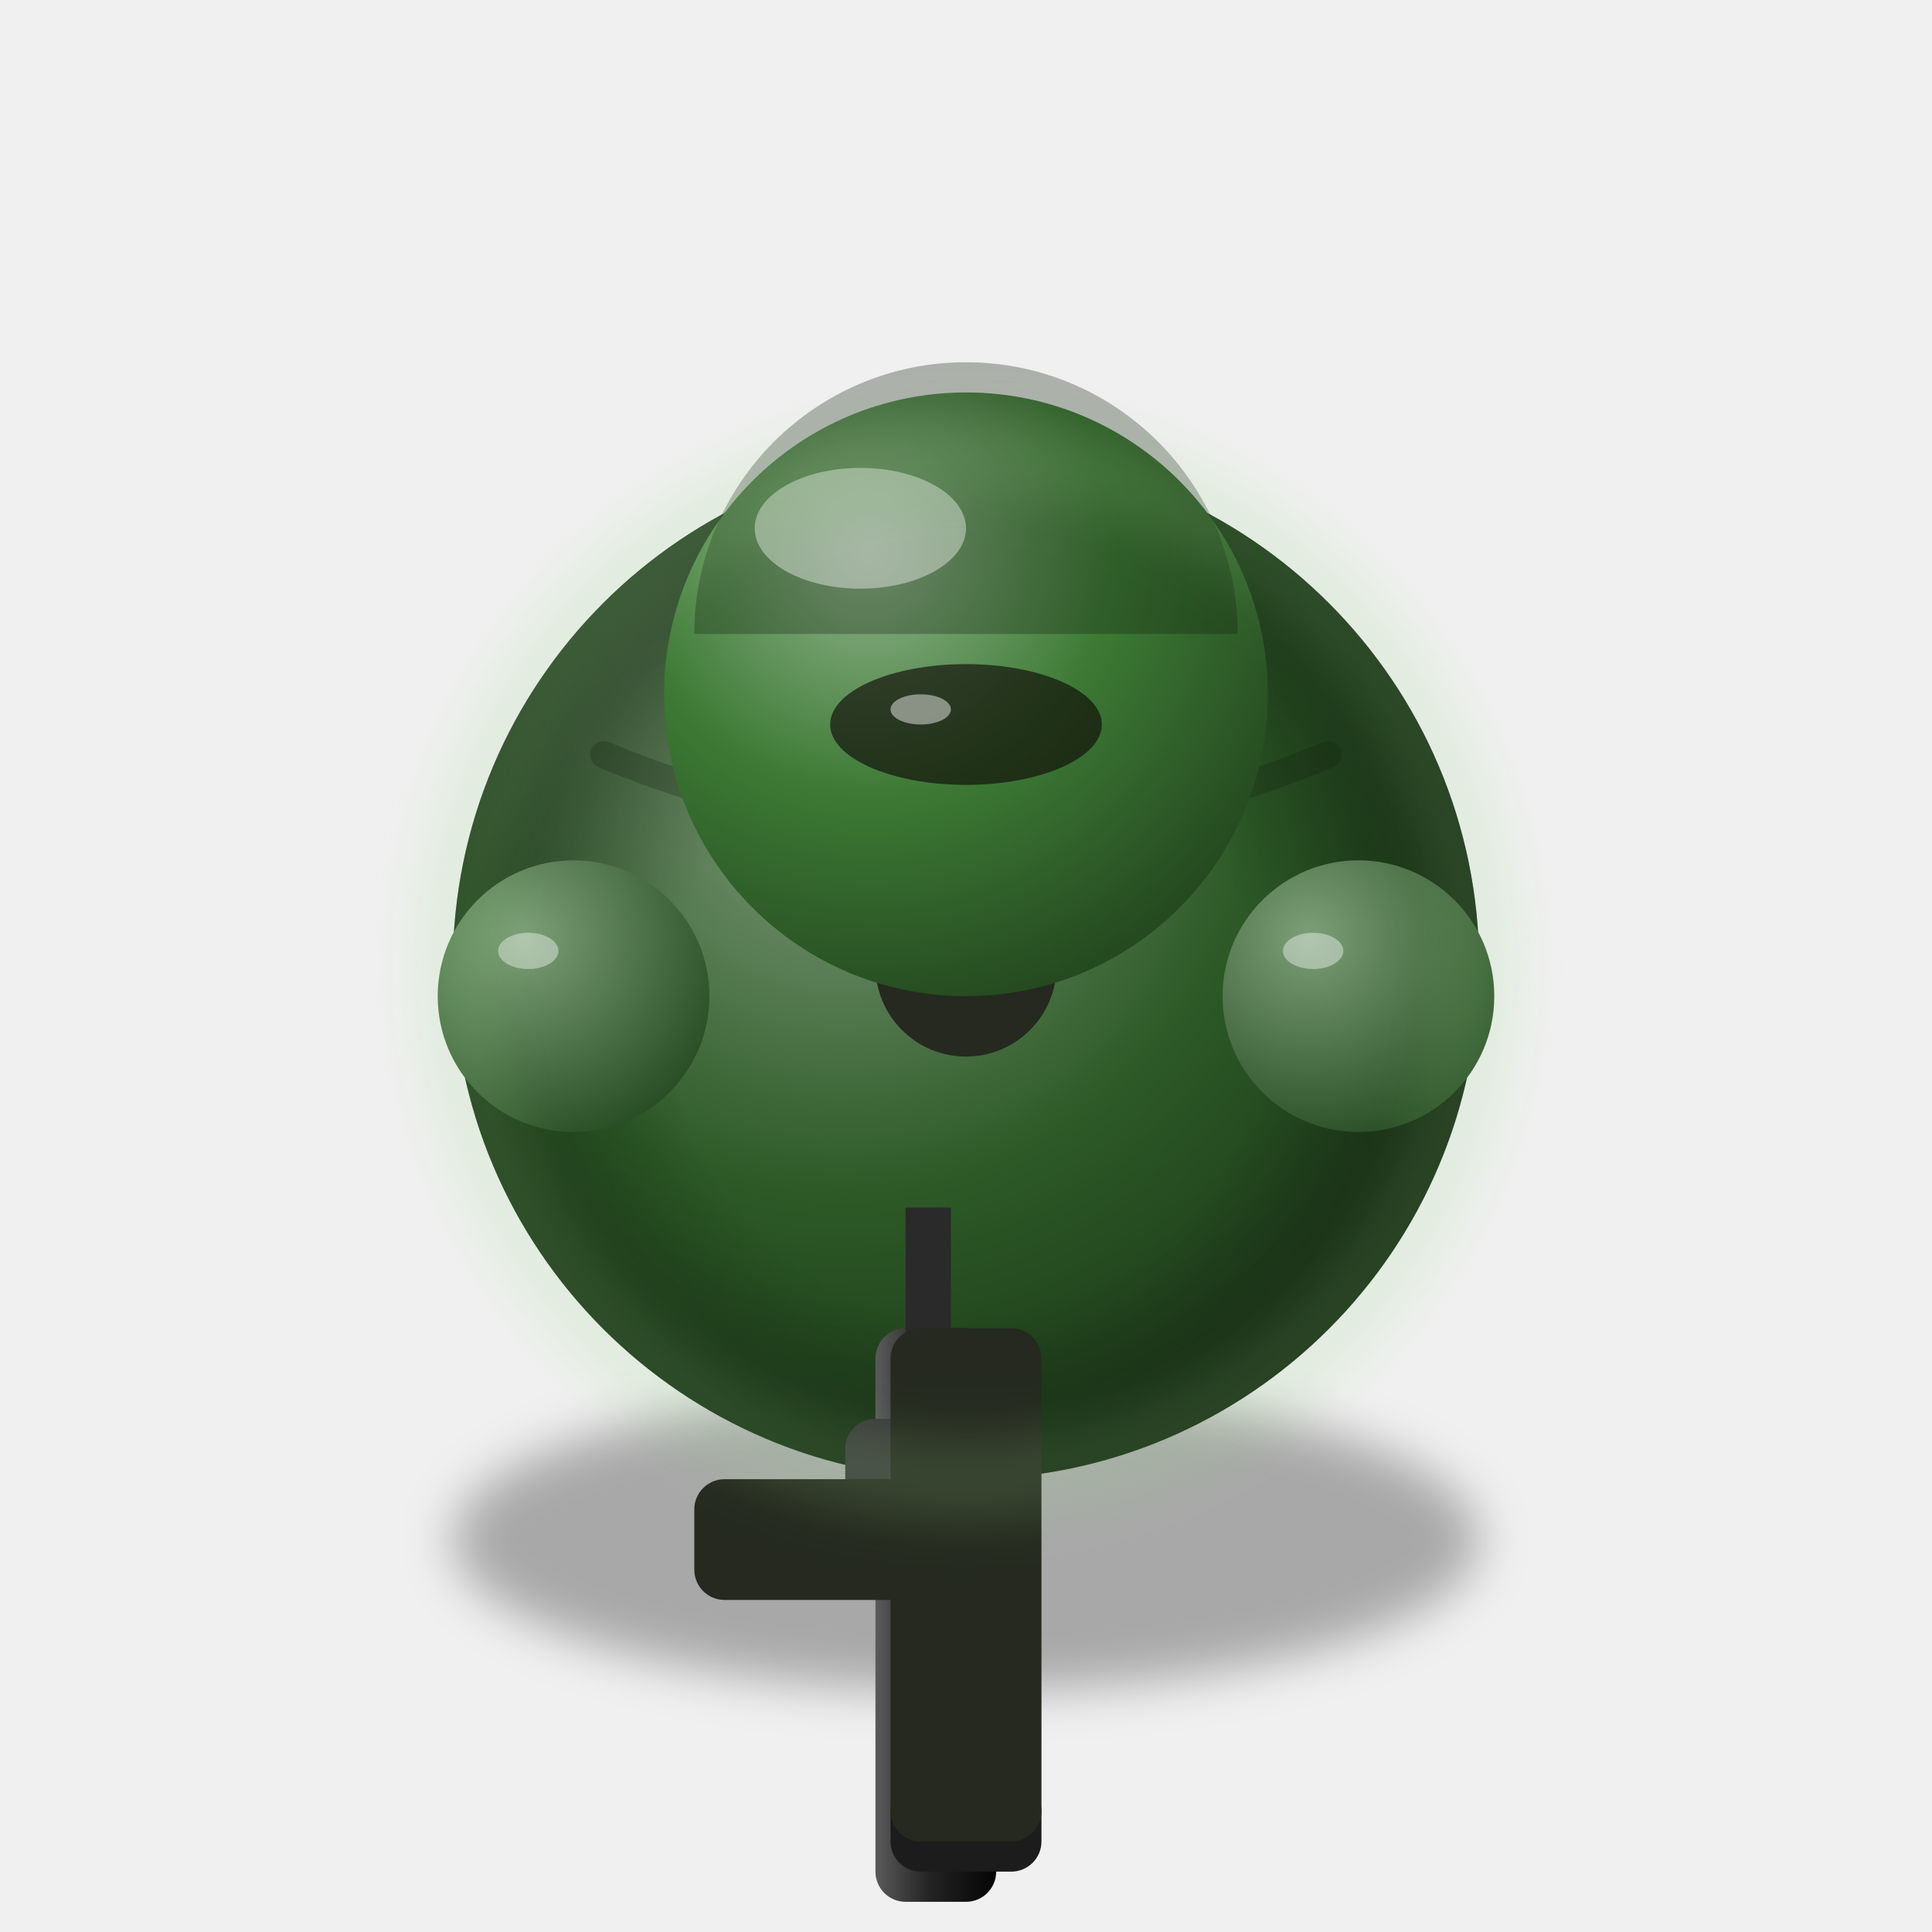
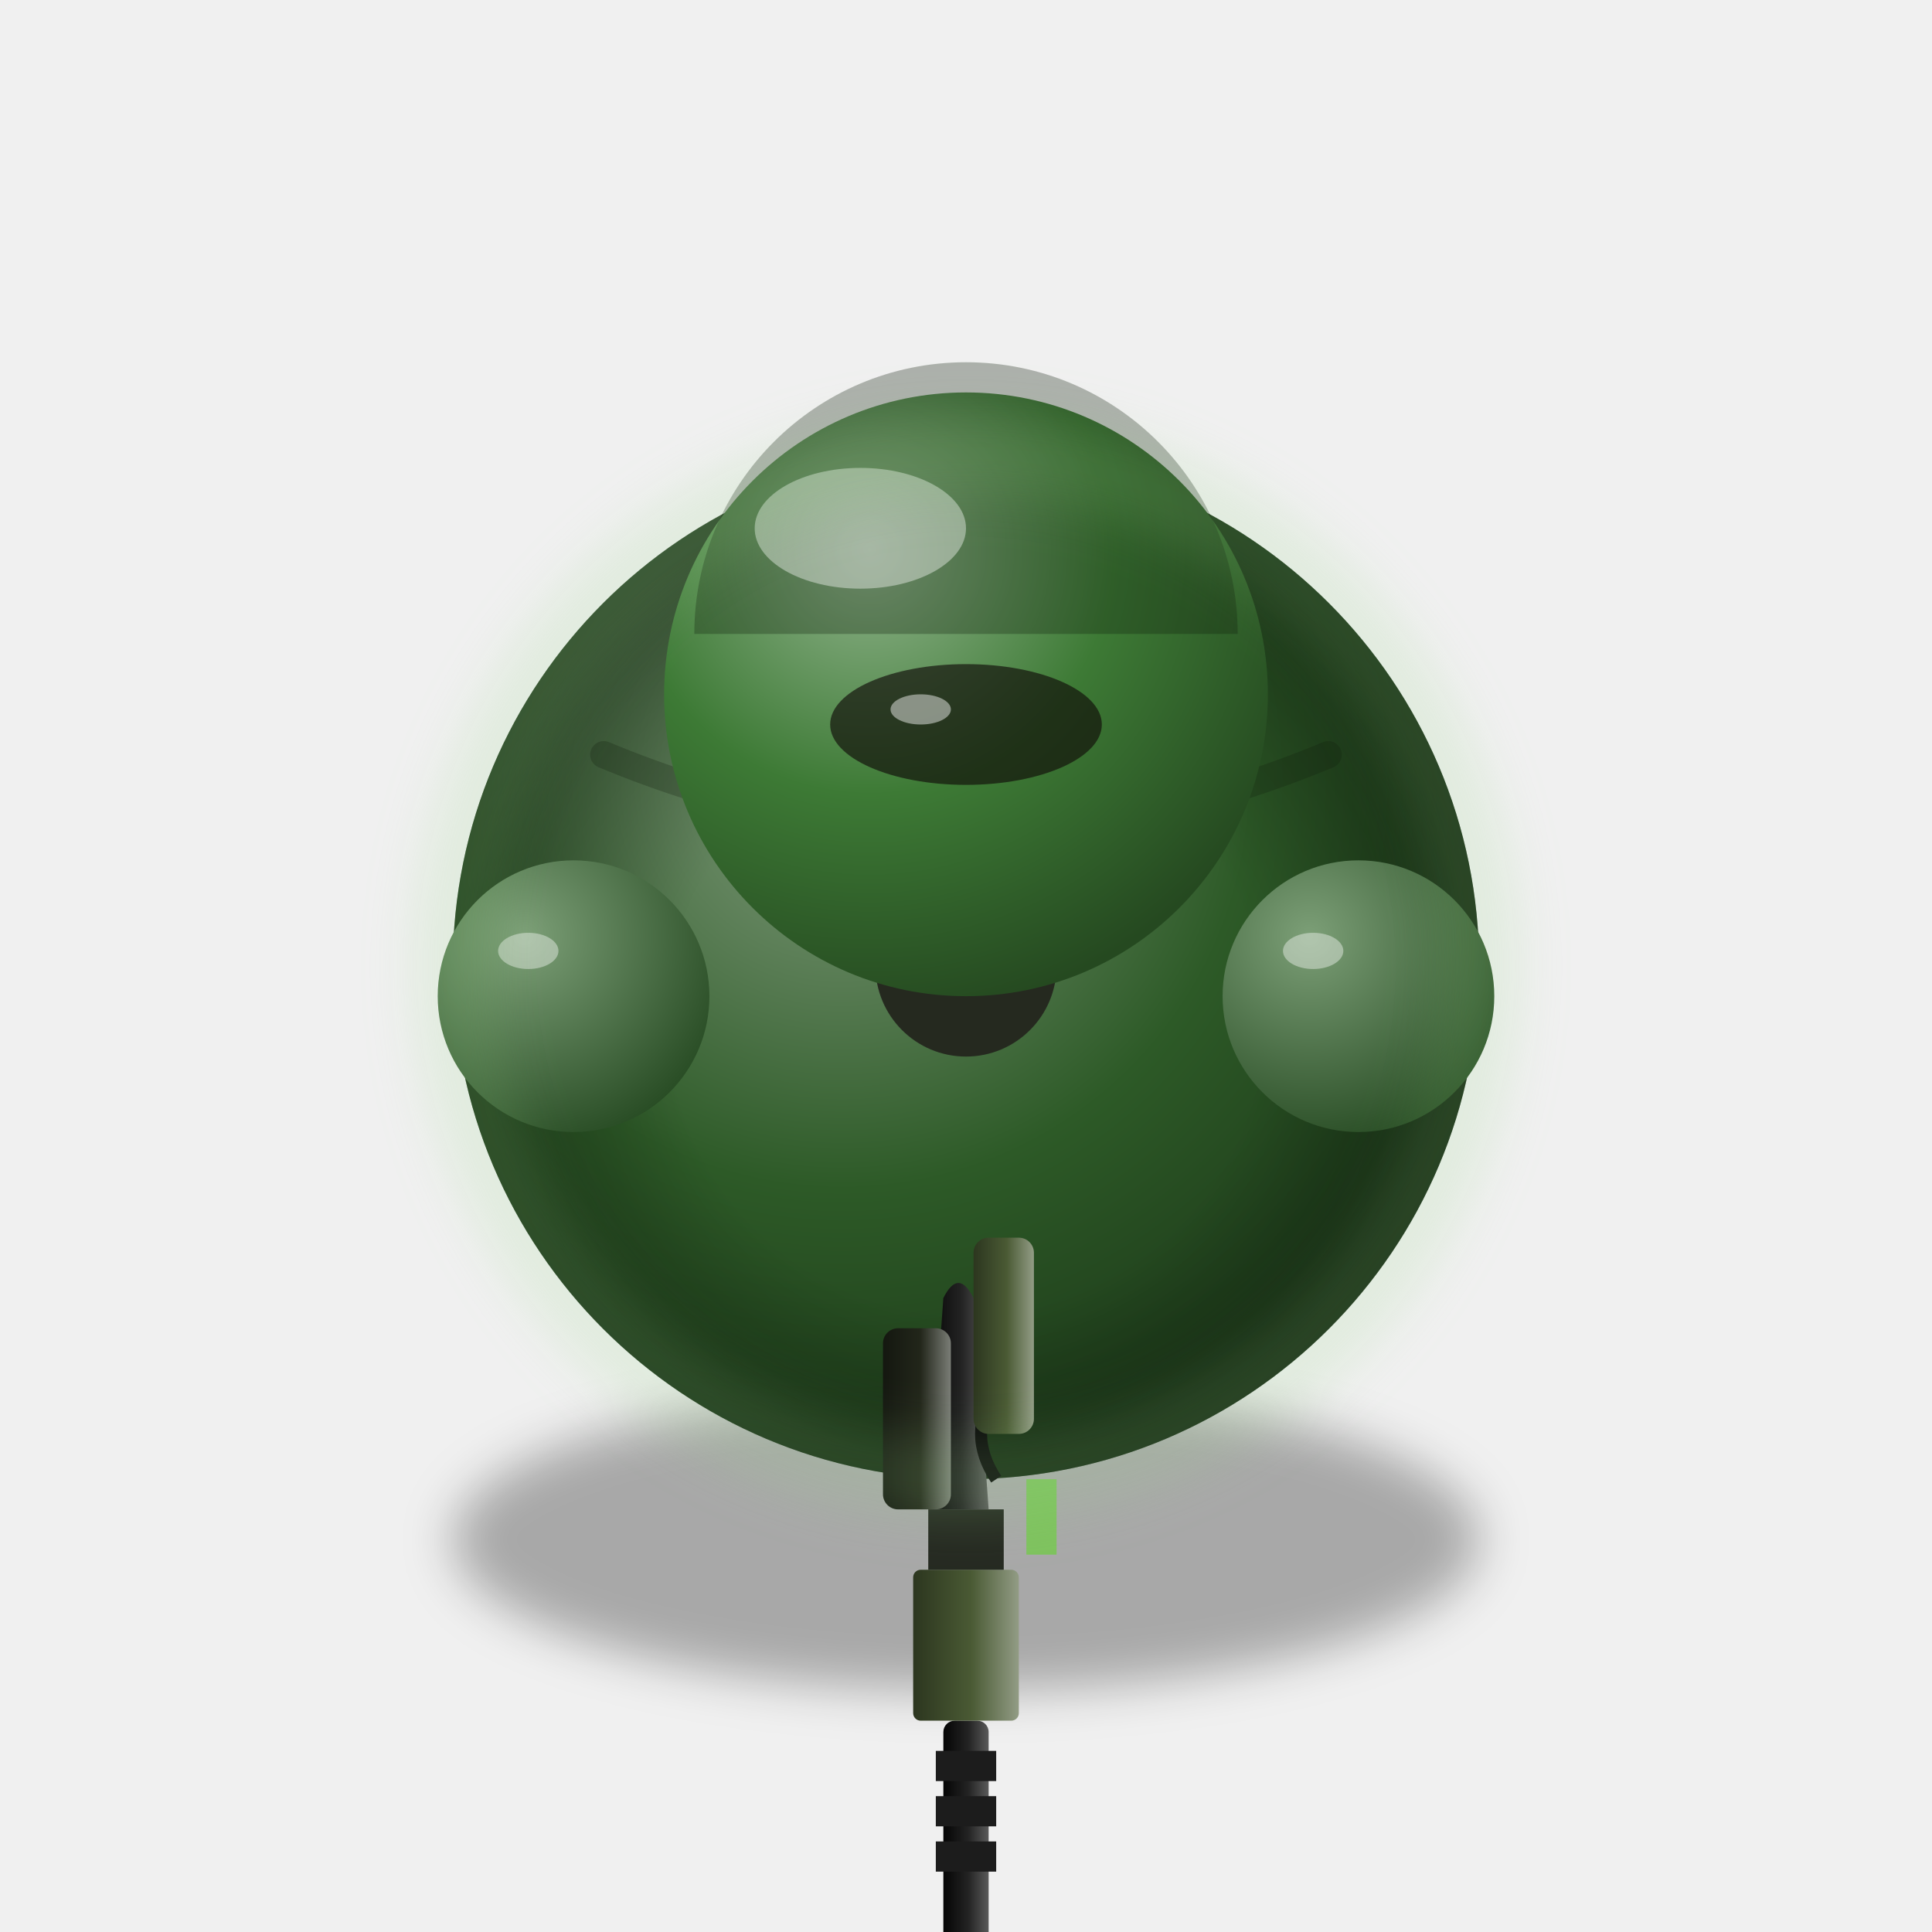
<svg xmlns="http://www.w3.org/2000/svg" viewBox="0 0 128 128">
  <defs>
    <filter id="fxBlur" x="-60%" y="-60%" width="220%" height="220%">
      <feGaussianBlur stdDeviation="1.6" />
    </filter>
    <radialGradient id="body" cx="38%" cy="32%" r="72%">
      <stop offset="0%" stop-color="#819c7d" />
      <stop offset="55%" stop-color="#2d5a27" />
      <stop offset="100%" stop-color="#1a3417" />
    </radialGradient>
    <radialGradient id="helmet" cx="34%" cy="26%" r="78%">
      <stop offset="0%" stop-color="#94b690" />
      <stop offset="52%" stop-color="#3d7a35" />
      <stop offset="100%" stop-color="#254920" />
    </radialGradient>
    <radialGradient id="arm" cx="32%" cy="28%" r="85%">
      <stop offset="0%" stop-color="#7c9f77" />
      <stop offset="100%" stop-color="#22461e" />
    </radialGradient>
    <radialGradient id="pack" cx="38%" cy="30%" r="75%">
      <stop offset="0%" stop-color="#505b4b" />
      <stop offset="100%" stop-color="#0f190b" />
    </radialGradient>
    <linearGradient id="gun" x1="0%" y1="0%" x2="100%" y2="0%">
      <stop offset="0%" stop-color="#5a5a5a" />
      <stop offset="45%" stop-color="#232323" />
      <stop offset="100%" stop-color="#050505" />
    </linearGradient>
    <radialGradient id="ao" cx="50%" cy="55%" r="52%">
      <stop offset="55%" stop-color="#000" stop-opacity="0" />
      <stop offset="100%" stop-color="#000" stop-opacity="0.38" />
    </radialGradient>
+     <linearGradient id="g_stock" x1="0%" y1="0%" x2="100%" y2="0%">
+       <stop offset="0%" stop-color="#929c85" />
+       <stop offset="45%" stop-color="#4a5a34" />
+       <stop offset="100%" stop-color="#2c361f" />
+     </linearGradient>
+     <linearGradient id="g_grip" x1="0%" y1="0%" x2="100%" y2="0%">
+       <stop offset="0%" stop-color="#7a7d76" />
+       <stop offset="45%" stop-color="#22261a" />
+       <stop offset="100%" stop-color="#141710" />
+     </linearGradient>
  </defs>
  <ellipse cx="64" cy="102" rx="34" ry="10" fill="#000" opacity="0.3" filter="url(#fxBlur)" />
  <ellipse cx="64" cy="78" rx="22" ry="18" fill="url(#pack)" />
  <path d="M48 68 Q64 78 80 68" stroke="#000" stroke-width="2" opacity="0.2" fill="none" />
  <circle cx="64" cy="64" r="34" fill="url(#body)" />
  <circle cx="64" cy="64" r="34" fill="url(#ao)" />
  <path d="M40 50 Q64 60 88 50" stroke="#0f1a0a" stroke-width="1.8" fill="none" opacity="0.25" stroke-linecap="round" />
  <circle cx="64" cy="64" r="6" fill="#25291f" />
  <ellipse cx="61" cy="61" rx="2" ry="1.3" fill="#fff" opacity="0.5" />
  <circle cx="64" cy="46" r="20" fill="url(#helmet)" />
  <path d="M46 42 A18 18 0 0 1 82 42" fill="#0f1a0a" opacity="0.3" />
  <ellipse cx="57" cy="35" rx="7" ry="4" fill="#fff" opacity="0.4" />
  <ellipse cx="64" cy="48" rx="9" ry="4" fill="#100a08" opacity="0.65" />
  <ellipse cx="61" cy="47" rx="2" ry="1" fill="#fff" opacity="0.45" />
-   <rect x="58" y="88" width="8" height="38" rx="2" fill="url(#gun)" />
-   <rect x="56" y="94" width="12" height="8" rx="2" fill="#3a3a3a" />
-   <rect x="60" y="80" width="3" height="10" fill="#2a2a2a" />
-   <rect x="59" y="118" width="10" height="6" rx="2" fill="#1c1c1c" />
+   <g transform="translate(64,94) rotate(180) scale(0.5) translate(-15,-84)">
+     <rect x="12" y="0" width="6" height="44" rx="1.5" fill="url(#gun)" />
+     <rect x="9" y="4" width="12" height="10" rx="1.5" fill="#242822" />
+     <rect x="14" y="0" width="2" height="6" fill="#0a0a0a" />
+     <rect x="8" y="44" width="14" height="20" rx="1" fill="url(#g_stock)" />
+     <rect x="11" y="24" width="8" height="4" fill="#1c1c1c" />
+     <rect x="11" y="30" width="8" height="4" fill="#1c1c1c" />
+     <rect x="11" y="36" width="8" height="4" fill="#1c1c1c" />
+     <rect x="10" y="64" width="10" height="8" fill="#252921" />
+     <path d="M12 72 L20 72 L18 100 Q16 104 14 100 Z" fill="url(#gun)" />
+     <rect x="3" y="66" width="4" height="10" fill="#7ec25e" />
+     <rect x="17" y="72" width="9" height="24" rx="2" fill="url(#g_grip)" />
+     <path d="M11 76 Q15 82 11 88" stroke="#0a0a0a" stroke-width="1.6" fill="none" />
+     <rect x="6" y="82" width="8" height="26" rx="2" fill="url(#g_stock)" />
+   </g>
  <circle cx="38" cy="66" r="9" fill="url(#arm)" />
  <circle cx="90" cy="66" r="9" fill="url(#arm)" />
  <ellipse cx="35" cy="63" rx="2" ry="1.2" fill="#fff" opacity="0.4" />
  <ellipse cx="87" cy="63" rx="2" ry="1.2" fill="#fff" opacity="0.4" />
-   <rect x="59" y="88" width="10" height="34" rx="2" fill="#25291f" />
-   <rect x="46" y="98" width="18" height="8" rx="2" fill="#25291f" />
  <circle cx="64" cy="64" r="34" fill="none" stroke="#9ad88a" stroke-width="5.5" opacity="0.17" filter="url(#fxBlur)" />
</svg>
